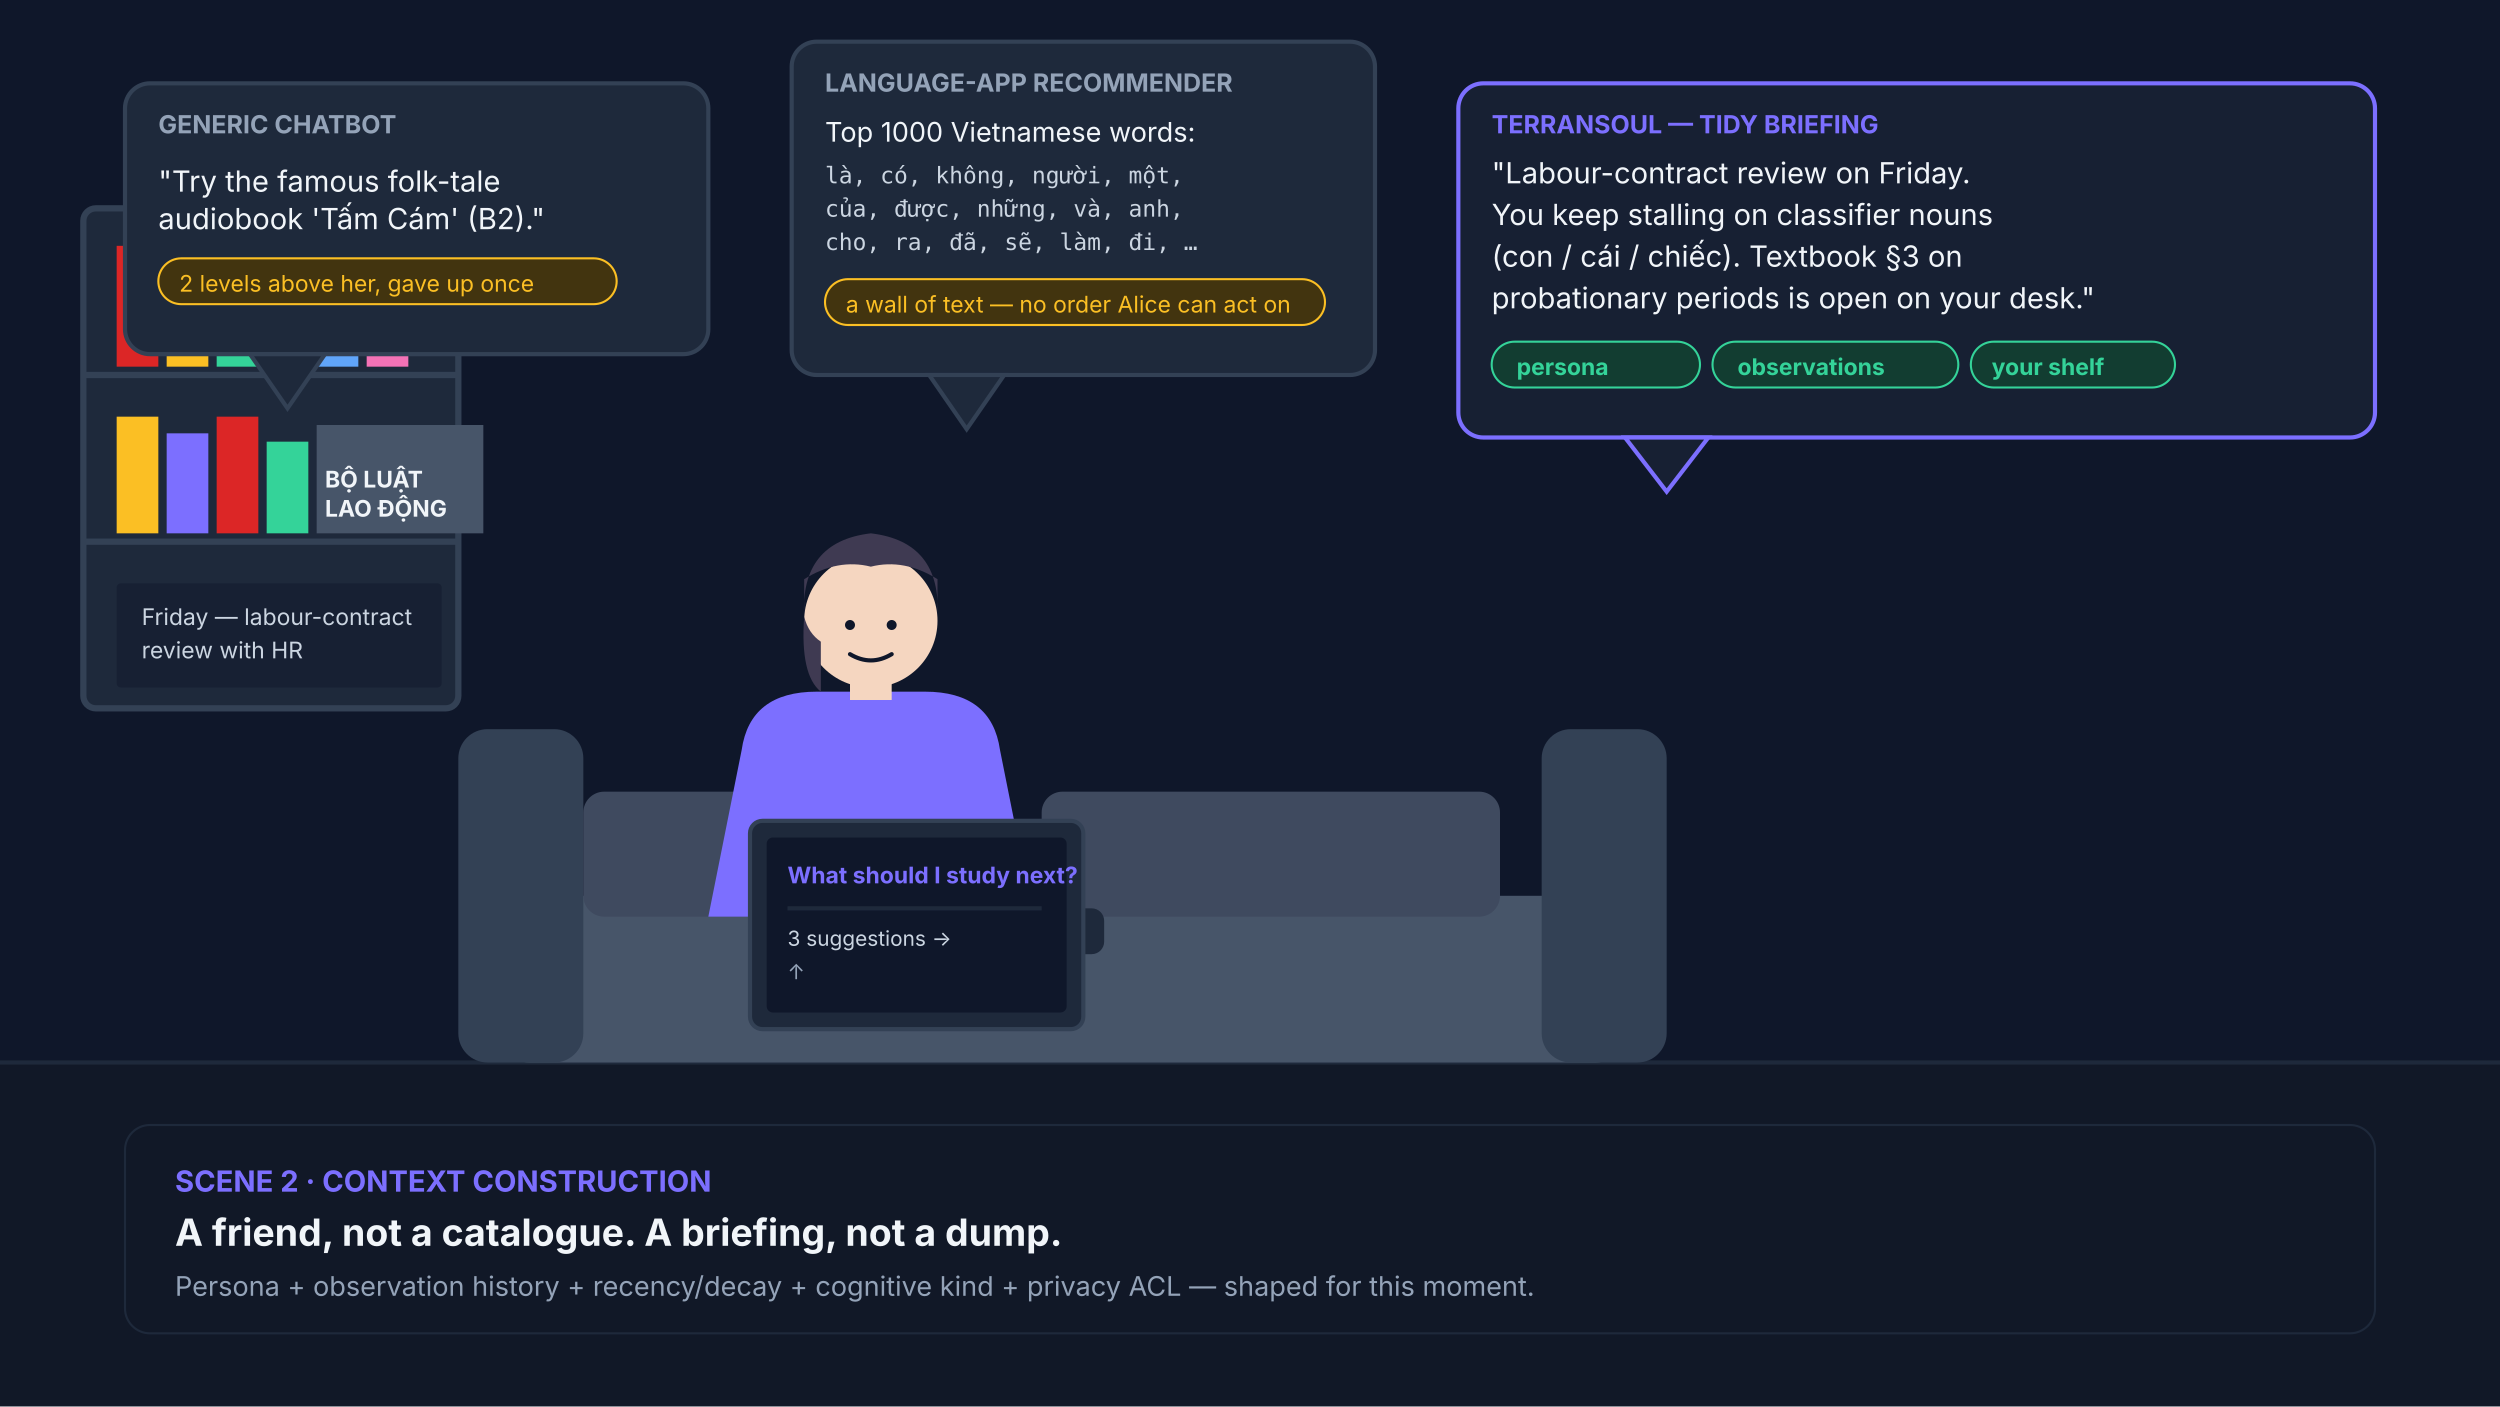
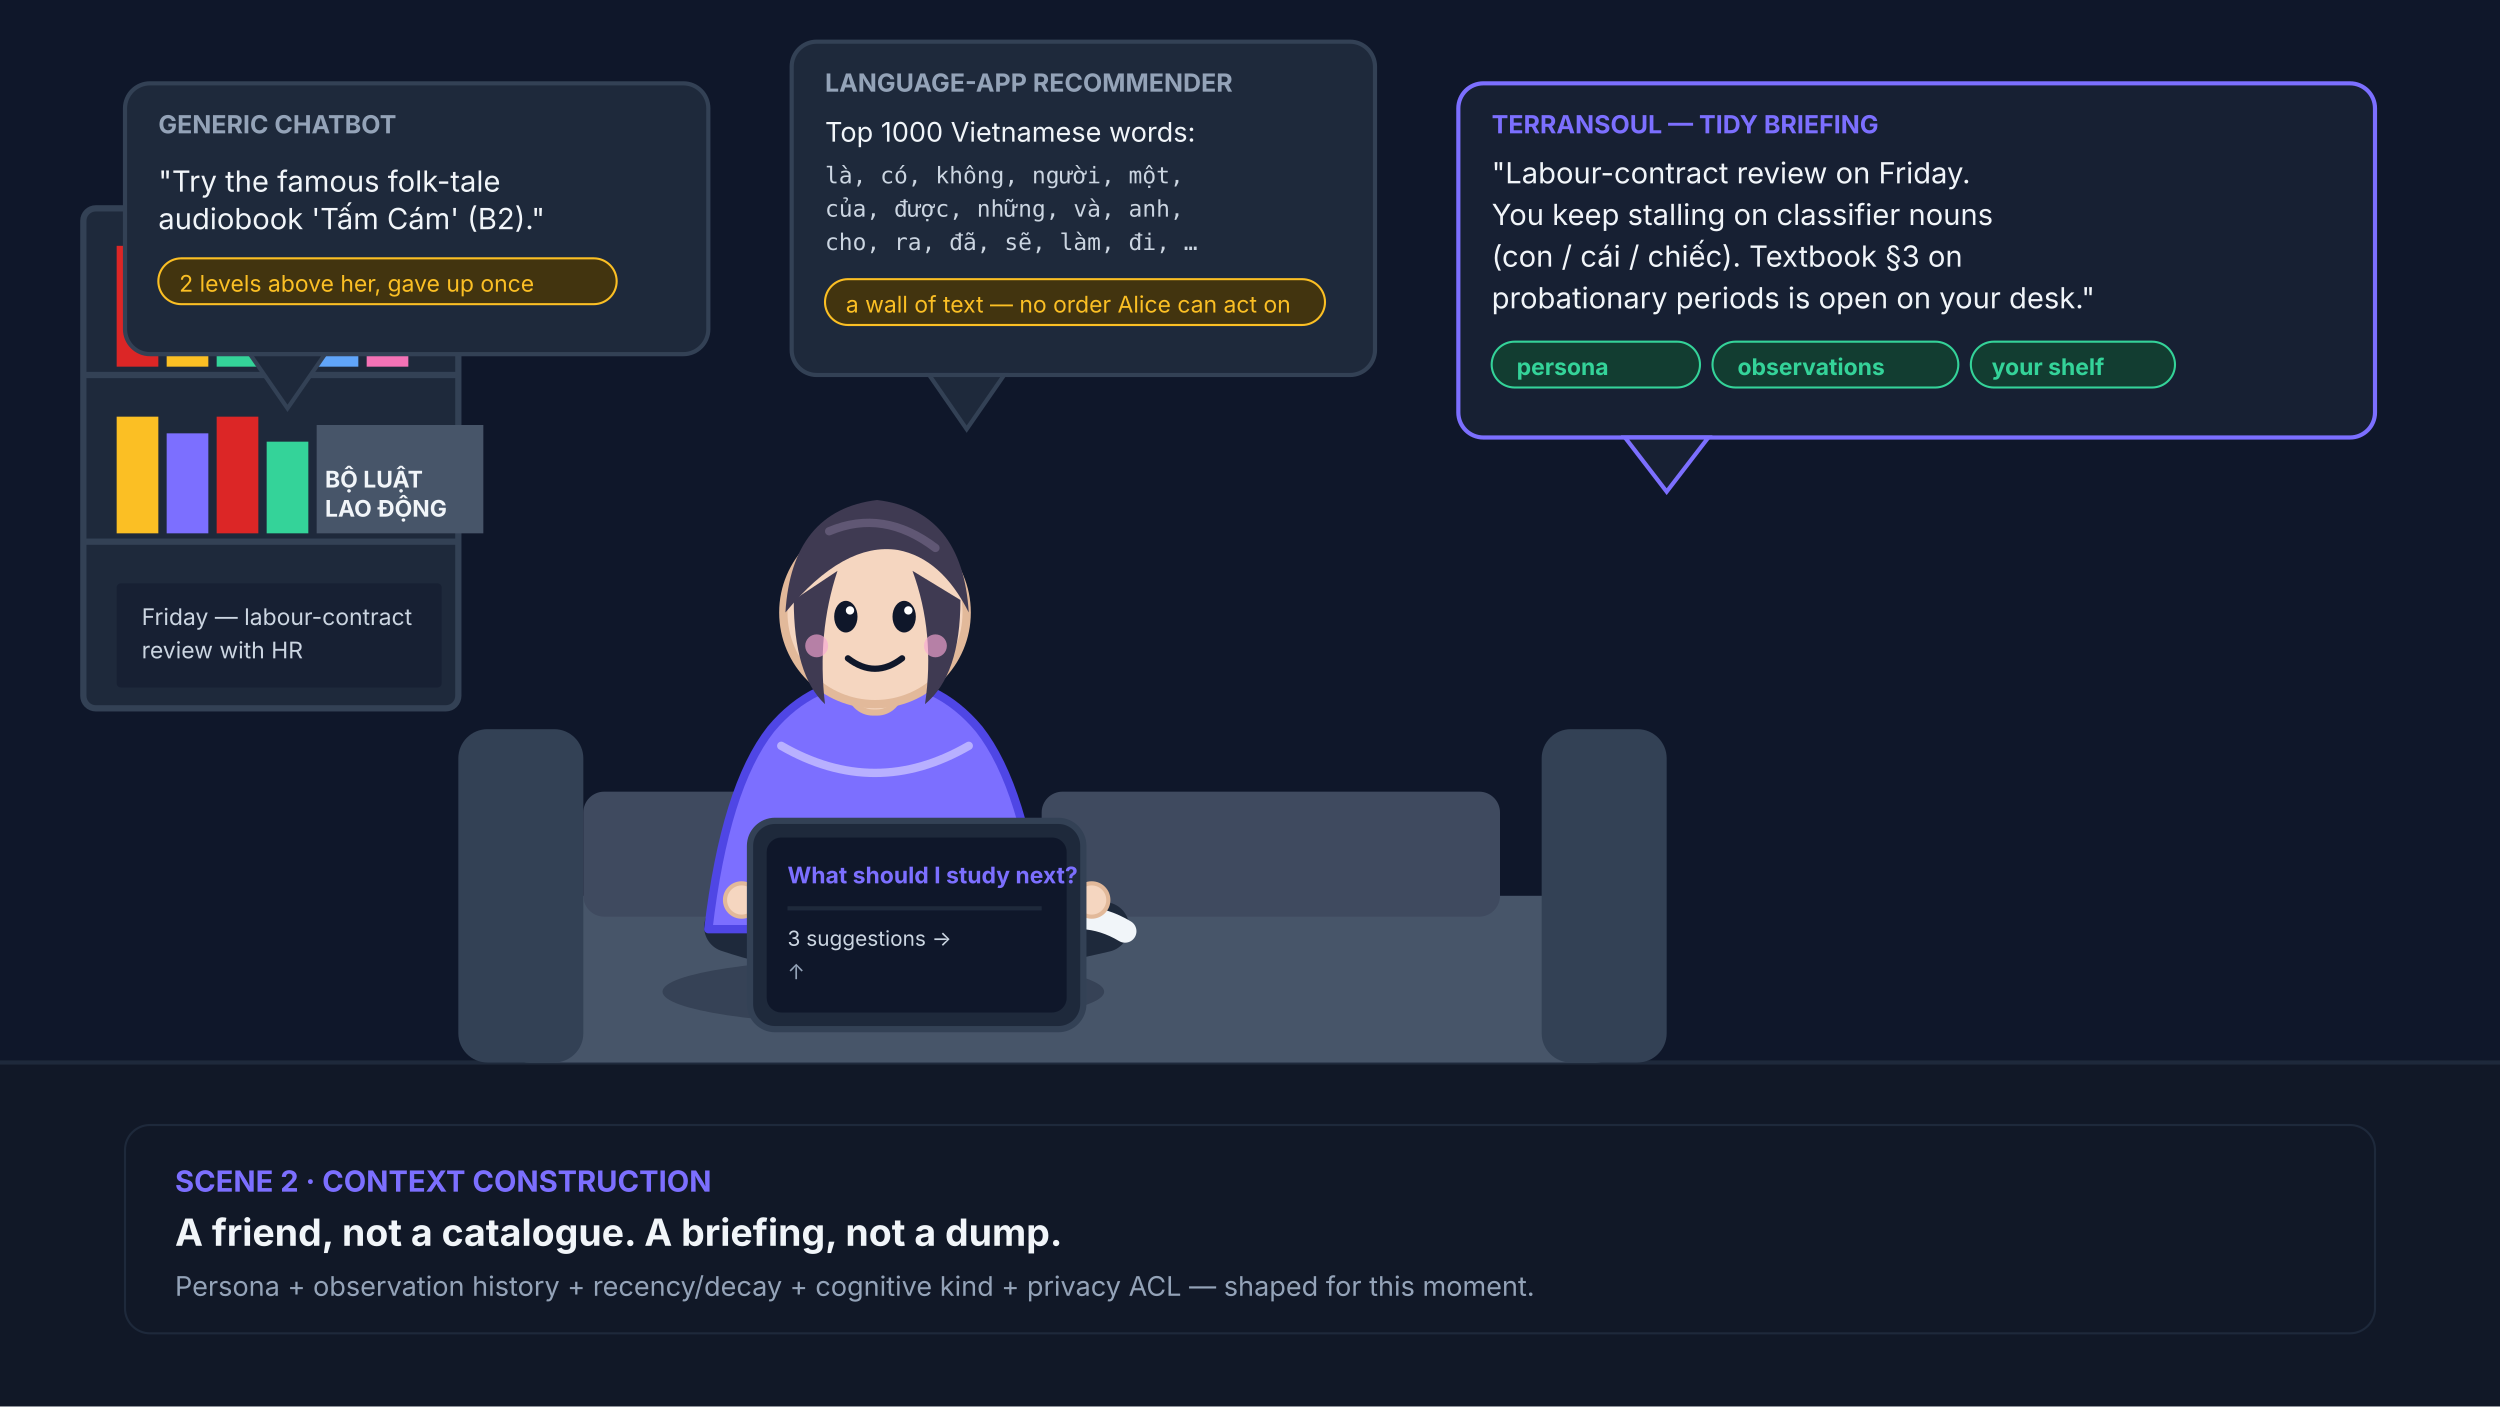
<svg xmlns="http://www.w3.org/2000/svg" width="1200" height="675" viewBox="0 0 1200 675" role="img" aria-labelledby="s2-title s2-desc">
  <rect width="1200" height="675" fill="#0f172a" />
  <rect x="0" y="510" width="1200" height="165" fill="#111827" />
  <line x1="0" y1="510" x2="1200" y2="510" stroke="#1e293b" stroke-width="2" />
  <rect x="40" y="100" width="180" height="240" rx="6" fill="#1e293b" stroke="#334155" stroke-width="3" />
  <line x1="40" y1="180" x2="220" y2="180" stroke="#334155" stroke-width="3" />
  <line x1="40" y1="260" x2="220" y2="260" stroke="#334155" stroke-width="3" />
  <rect x="56" y="118" width="20" height="58" fill="#dc2626" />
  <rect x="80" y="124" width="20" height="52" fill="#fbbf24" />
  <rect x="104" y="118" width="20" height="58" fill="#34d399" />
  <rect x="128" y="130" width="20" height="46" fill="#7c6fff" />
  <rect x="152" y="120" width="20" height="56" fill="#60a5fa" />
  <rect x="176" y="128" width="20" height="48" fill="#f472b6" />
  <rect x="56" y="200" width="20" height="56" fill="#fbbf24" />
  <rect x="80" y="208" width="20" height="48" fill="#7c6fff" />
  <rect x="104" y="200" width="20" height="56" fill="#dc2626" />
  <rect x="128" y="212" width="20" height="44" fill="#34d399" />
  <rect x="152" y="204" width="80" height="52" fill="#475569" />
  <text x="156" y="234" fill="#f1f5f9" font-family="Inter, Segoe UI, sans-serif" font-size="11" font-weight="700">BỘ LUẬT</text>
  <text x="156" y="248" fill="#f1f5f9" font-family="Inter, Segoe UI, sans-serif" font-size="11" font-weight="700">LAO ĐỘNG</text>
  <rect x="56" y="280" width="156" height="50" rx="2" fill="#172033" />
  <text x="68" y="300" fill="#cbd5e1" font-family="Inter, Segoe UI, sans-serif" font-size="11">Friday — labour-contract</text>
  <text x="68" y="316" fill="#cbd5e1" font-family="Inter, Segoe UI, sans-serif" font-size="11">review with HR</text>
  <rect x="240" y="430" width="540" height="80" rx="14" fill="#475569" />
  <rect x="220" y="350" width="60" height="160" rx="14" fill="#334155" />
  <rect x="740" y="350" width="60" height="160" rx="14" fill="#334155" />
  <rect x="280" y="380" width="200" height="60" rx="10" fill="#3f4a5f" />
  <rect x="500" y="380" width="220" height="60" rx="10" fill="#3f4a5f" />
-   <g>
-     <ellipse cx="420" cy="450" rx="80" ry="20" fill="#7c6fff" opacity="0.0" />
-     <rect x="370" y="436" width="160" height="22" rx="6" fill="#1e293b" />
-     <path d="M340 440 L356 360 Q360 332 392 332 L444 332 Q476 332 480 360 L496 440 Z" fill="#7c6fff" />
-     <rect x="408" y="316" width="20" height="20" fill="#f5d6c0" />
-     <circle cx="418" cy="298" r="32" fill="#f5d6c0" />
-     <path d="M386 296 Q384 260 418 256 Q452 260 450 296 L450 278 Q434 268 418 272 Q402 268 386 278 Z" fill="#3f3a52" />
-     <path d="M386 296 Q384 324 394 332 L394 308 Q388 304 386 296 Z" fill="#3f3a52" />
-     <circle cx="408" cy="300" r="2.4" fill="#0f172a" />
-     <circle cx="428" cy="300" r="2.4" fill="#0f172a" />
-     <path d="M408 314 q10 6 20 0" fill="none" stroke="#0f172a" stroke-width="2" stroke-linecap="round" />
-     <path d="M360 384 Q400 400 440 400" fill="none" stroke="#7c6fff" stroke-width="14" stroke-linecap="round" />
-     <path d="M476 384 Q436 400 440 400" fill="none" stroke="#7c6fff" stroke-width="14" stroke-linecap="round" />
-     <rect x="360" y="394" width="160" height="100" rx="6" fill="#1e293b" stroke="#334155" stroke-width="2" />
-     <rect x="368" y="402" width="144" height="84" rx="3" fill="#0f172a" />
+   <g class="cartoon-alice-on-couch" aria-label="Alice, cheerful cartoon learner on couch">
+     <ellipse cx="424" cy="476" rx="106" ry="16" fill="#020617" opacity="0.24" />
+     <path d="M350 445 Q424 470 530 445" fill="none" stroke="#1e293b" stroke-width="24" stroke-linecap="round" />
+     <path d="M498 445 q22 -10 42 2" fill="none" stroke="#f1f5f9" stroke-width="11" stroke-linecap="round" />
+     <path d="M340 446 Q348 378 370 350 Q390 326 420 326 Q450 326 470 350 Q492 378 500 446 Z" fill="#7c6fff" stroke="#4f46e5" stroke-width="4" stroke-linejoin="round" />
+     <path d="M375 358 Q420 384 465 358" fill="none" stroke="#c7c0ff" stroke-width="4" stroke-linecap="round" opacity="0.8" />
+     <rect x="408" y="314" width="24" height="28" rx="11" fill="#f5d6c0" stroke="#e2b99a" stroke-width="3" />
+     <circle cx="420" cy="294" r="44" fill="#f5d6c0" stroke="#e2b99a" stroke-width="4" />
+     <path d="M377 294 Q380 245 421 240 Q462 245 465 294 Q452 268 431 264 Q405 260 377 294 Z" fill="#3f3a52" />
+     <path d="M381 288 Q381 324 396 338 Q392 304 402 274 Z" fill="#3f3a52" />
+     <path d="M461 288 Q461 324 444 338 Q449 304 438 274 Z" fill="#3f3a52" />
+     <path d="M398 255 Q424 244 449 263" fill="none" stroke="#766b8a" stroke-width="4" stroke-linecap="round" opacity="0.6" />
+     <ellipse cx="406" cy="296" rx="5.6" ry="7.6" fill="#0f172a" />
+     <ellipse cx="434" cy="296" rx="5.6" ry="7.6" fill="#0f172a" />
+     <circle cx="408" cy="293" r="2" fill="#fff" />
+     <circle cx="436" cy="293" r="2" fill="#fff" />
+     <circle cx="392" cy="310" r="5.5" fill="#f9a8d4" opacity="0.64" />
+     <circle cx="449" cy="310" r="5.5" fill="#f9a8d4" opacity="0.64" />
+     <path d="M407 316 q13 10 26 0" fill="none" stroke="#0f172a" stroke-width="3" stroke-linecap="round" />
+     <circle cx="356" cy="432" r="8" fill="#f5d6c0" stroke="#e2b99a" stroke-width="2" />
+     <circle cx="524" cy="432" r="8" fill="#f5d6c0" stroke="#e2b99a" stroke-width="2" />
+     <rect x="360" y="394" width="160" height="100" rx="12" fill="#1e293b" stroke="#334155" stroke-width="3" />
+     <rect x="368" y="402" width="144" height="84" rx="7" fill="#0f172a" />
    <text x="378" y="424" fill="#7c6fff" font-family="Inter, Segoe UI, sans-serif" font-size="11" font-weight="700">What should I study next?</text>
    <line x1="378" y1="436" x2="500" y2="436" stroke="#1e293b" stroke-width="2" />
    <text x="378" y="454" fill="#cbd5e1" font-family="Inter, Segoe UI, sans-serif" font-size="10">3 suggestions →</text>
    <text x="378" y="470" fill="#94a3b8" font-family="Inter, Segoe UI, sans-serif" font-size="10">↑</text>
  </g>
  <g>
    <rect x="60" y="40" width="280" height="130" rx="12" fill="#1e293b" stroke="#334155" stroke-width="2" />
    <polygon points="120,170 138,196 156,170" fill="#1e293b" stroke="#334155" stroke-width="2" />
    <text x="76" y="64" fill="#94a3b8" font-family="Inter, Segoe UI, sans-serif" font-size="12" font-weight="700">GENERIC CHATBOT</text>
    <text x="76" y="92" fill="#f1f5f9" font-family="Inter, Segoe UI, sans-serif" font-size="14">"Try the famous folk-tale</text>
    <text x="76" y="110" fill="#f1f5f9" font-family="Inter, Segoe UI, sans-serif" font-size="14">audiobook 'Tấm Cám' (B2)."</text>
    <rect x="76" y="124" width="220" height="22" rx="11" fill="#42340f" stroke="#fbbf24" />
    <text x="86" y="140" fill="#fbbf24" font-family="Inter, Segoe UI, sans-serif" font-size="11">2 levels above her, gave up once</text>
  </g>
  <g>
    <rect x="380" y="20" width="280" height="160" rx="12" fill="#1e293b" stroke="#334155" stroke-width="2" />
    <polygon points="446,180 464,206 482,180" fill="#1e293b" stroke="#334155" stroke-width="2" />
    <text x="396" y="44" fill="#94a3b8" font-family="Inter, Segoe UI, sans-serif" font-size="12" font-weight="700">LANGUAGE-APP RECOMMENDER</text>
    <text x="396" y="68" fill="#f1f5f9" font-family="Inter, Segoe UI, sans-serif" font-size="13">Top 1000 Vietnamese words:</text>
    <text x="396" y="88" fill="#cbd5e1" font-family="JetBrains Mono, Consolas, monospace" font-size="11">là, có, không, người, một,</text>
    <text x="396" y="104" fill="#cbd5e1" font-family="JetBrains Mono, Consolas, monospace" font-size="11">của, được, những, và, anh,</text>
    <text x="396" y="120" fill="#cbd5e1" font-family="JetBrains Mono, Consolas, monospace" font-size="11">cho, ra, đã, sẽ, làm, đi, …</text>
    <rect x="396" y="134" width="240" height="22" rx="11" fill="#42340f" stroke="#fbbf24" />
    <text x="406" y="150" fill="#fbbf24" font-family="Inter, Segoe UI, sans-serif" font-size="11">a wall of text — no order Alice can act on</text>
  </g>
  <g>
    <rect x="700" y="40" width="440" height="170" rx="12" fill="#172033" stroke="#7c6fff" stroke-width="2" />
    <polygon points="780,210 800,236 820,210" fill="#172033" stroke="#7c6fff" stroke-width="2" />
    <text x="716" y="64" fill="#7c6fff" font-family="Inter, Segoe UI, sans-serif" font-size="12" font-weight="700">TERRANSOUL — TIDY BRIEFING</text>
    <text x="716" y="88" fill="#f1f5f9" font-family="Inter, Segoe UI, sans-serif" font-size="14">"Labour-contract review on Friday.</text>
    <text x="716" y="108" fill="#f1f5f9" font-family="Inter, Segoe UI, sans-serif" font-size="14">You keep stalling on classifier nouns</text>
    <text x="716" y="128" fill="#f1f5f9" font-family="Inter, Segoe UI, sans-serif" font-size="14">(con / cái / chiếc). Textbook §3 on</text>
    <text x="716" y="148" fill="#f1f5f9" font-family="Inter, Segoe UI, sans-serif" font-size="14">probationary periods is open on your desk."</text>
    <rect x="716" y="164" width="100" height="22" rx="11" fill="#123d31" stroke="#34d399" />
    <text x="728" y="180" fill="#34d399" font-family="Inter, Segoe UI, sans-serif" font-size="11" font-weight="700">persona</text>
    <rect x="822" y="164" width="118" height="22" rx="11" fill="#123d31" stroke="#34d399" />
    <text x="834" y="180" fill="#34d399" font-family="Inter, Segoe UI, sans-serif" font-size="11" font-weight="700">observations</text>
    <rect x="946" y="164" width="98" height="22" rx="11" fill="#123d31" stroke="#34d399" />
    <text x="956" y="180" fill="#34d399" font-family="Inter, Segoe UI, sans-serif" font-size="11" font-weight="700">your shelf</text>
  </g>
  <rect x="60" y="540" width="1080" height="100" rx="12" fill="#111827" stroke="#1e293b" />
  <text x="84" y="572" fill="#7c6fff" font-family="Inter, Segoe UI, sans-serif" font-size="14" font-weight="700">SCENE 2 · CONTEXT CONSTRUCTION</text>
  <text x="84" y="598" fill="#f1f5f9" font-family="Inter, Segoe UI, sans-serif" font-size="18" font-weight="700">A friend, not a catalogue. A briefing, not a dump.</text>
  <text x="84" y="622" fill="#94a3b8" font-family="Inter, Segoe UI, sans-serif" font-size="13">Persona + observation history + recency/decay + cognitive kind + privacy ACL — shaped for this moment.</text>
</svg>
